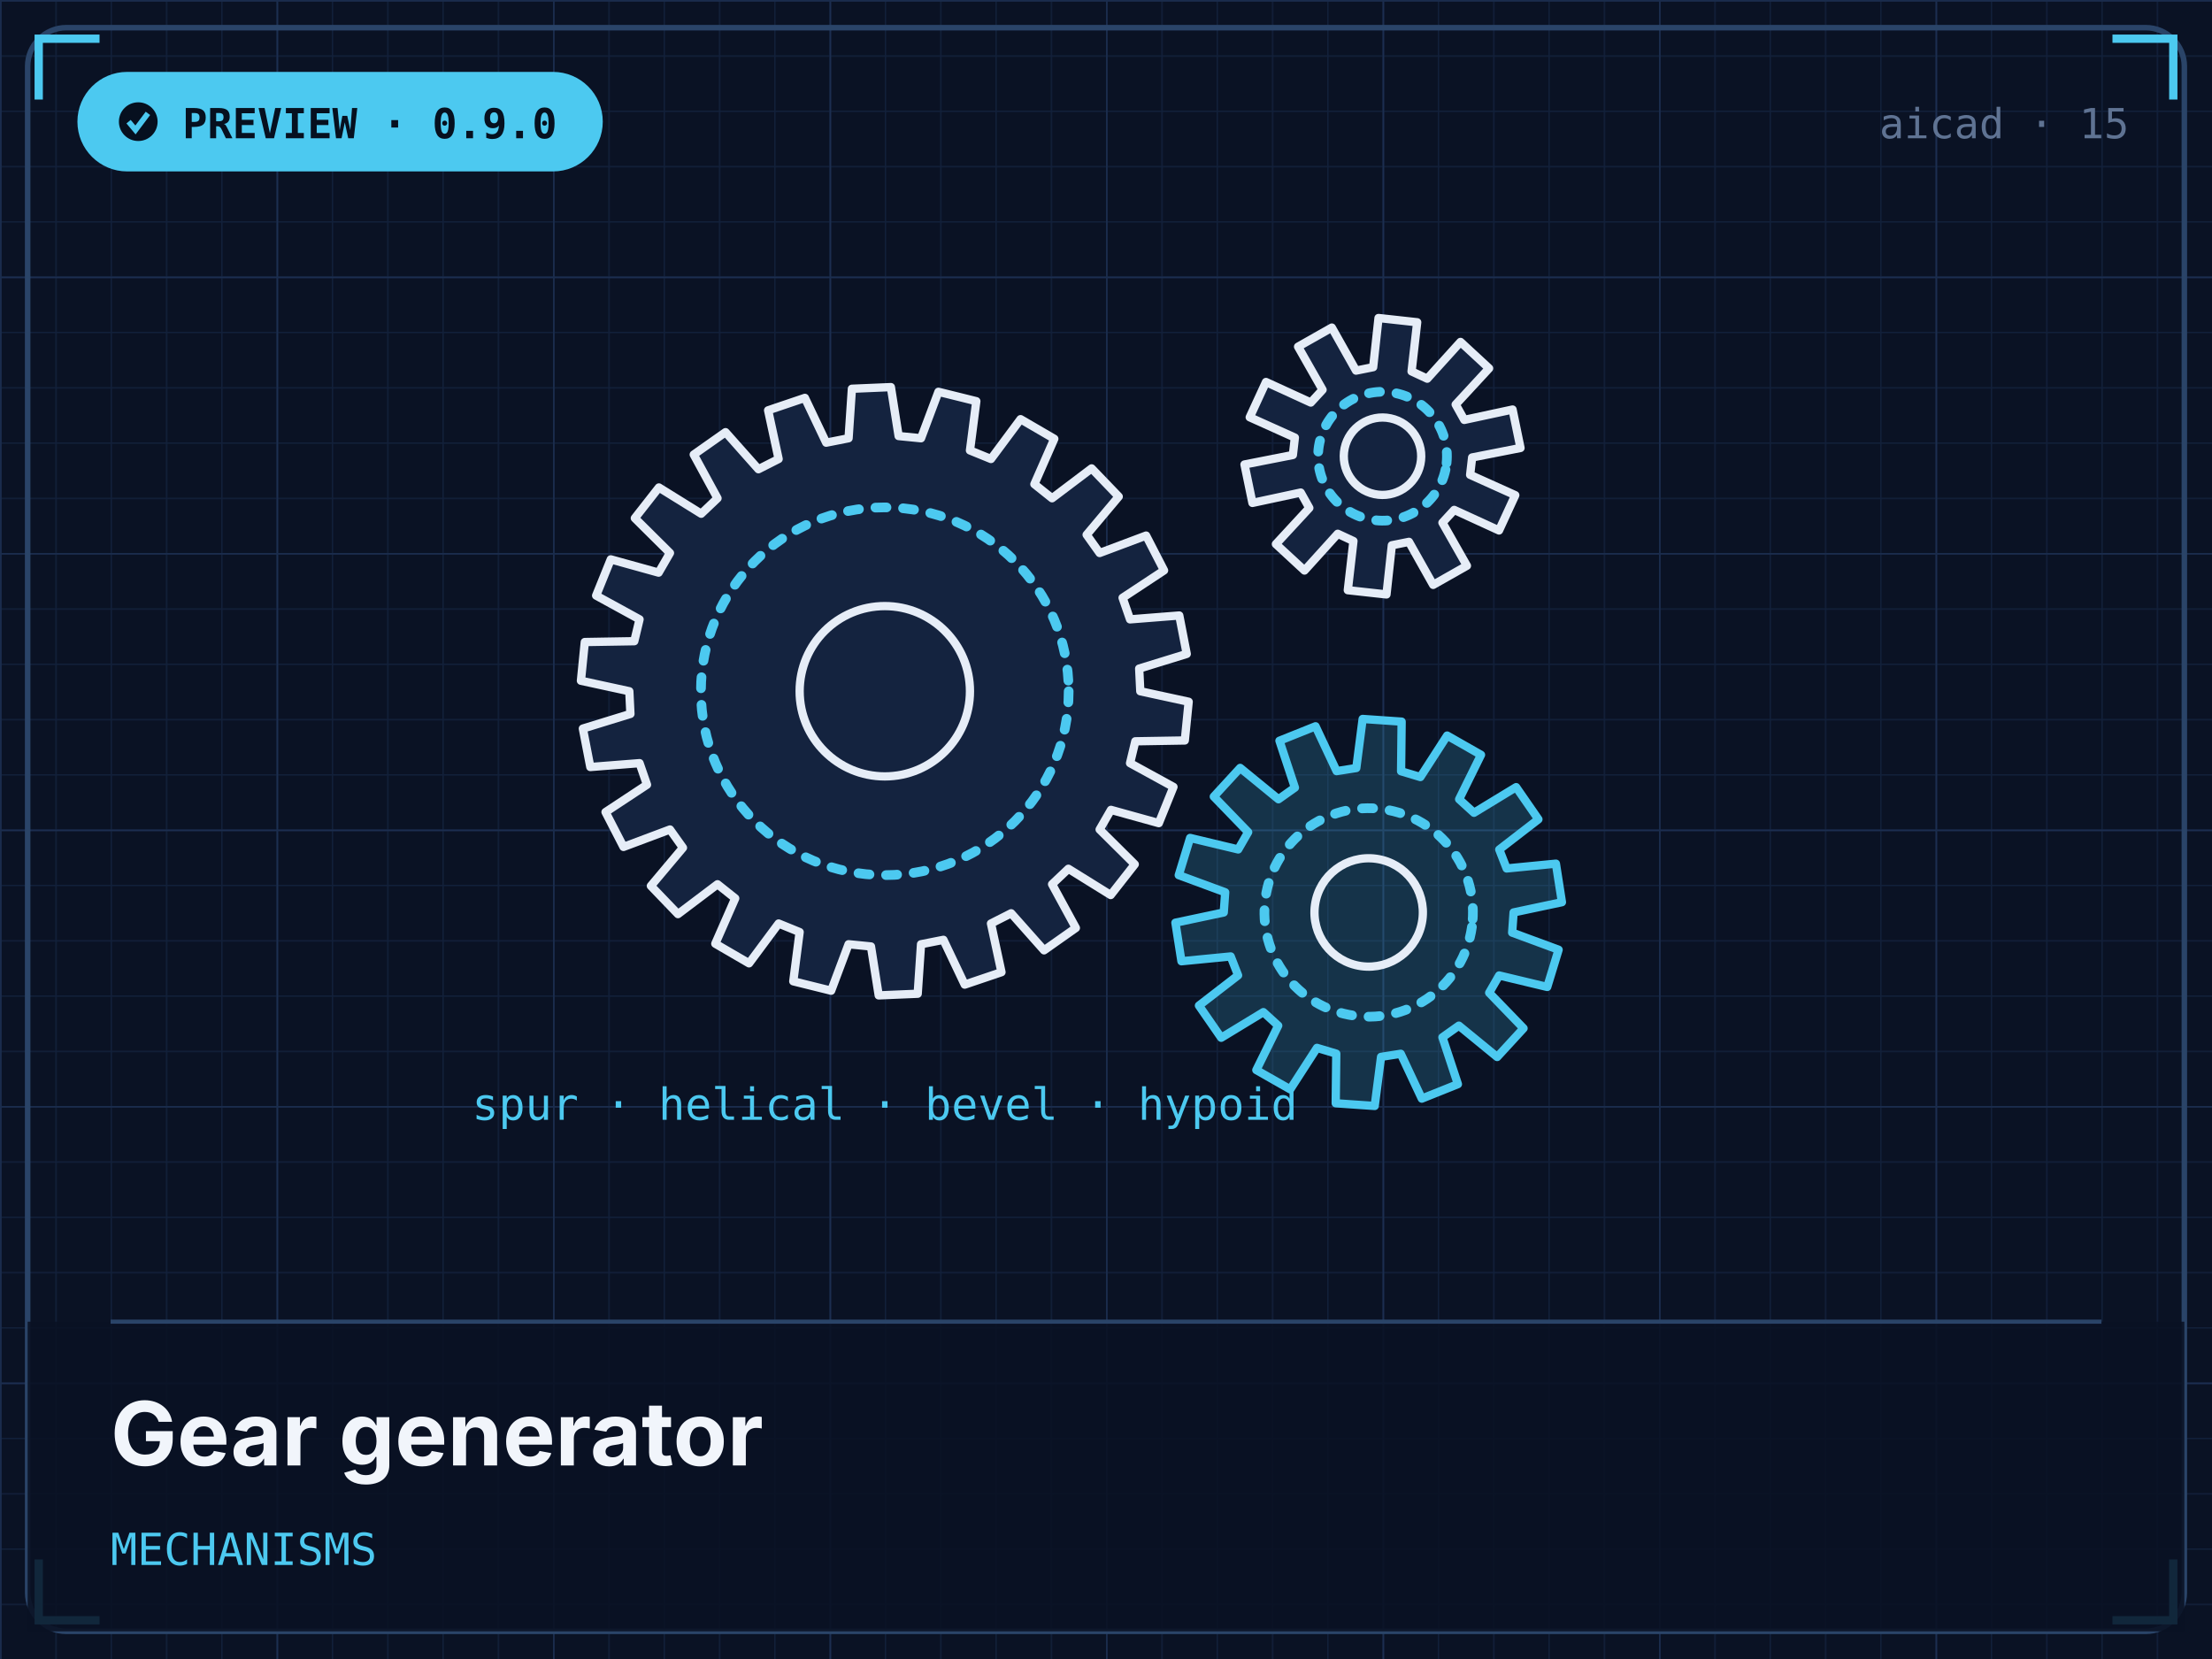
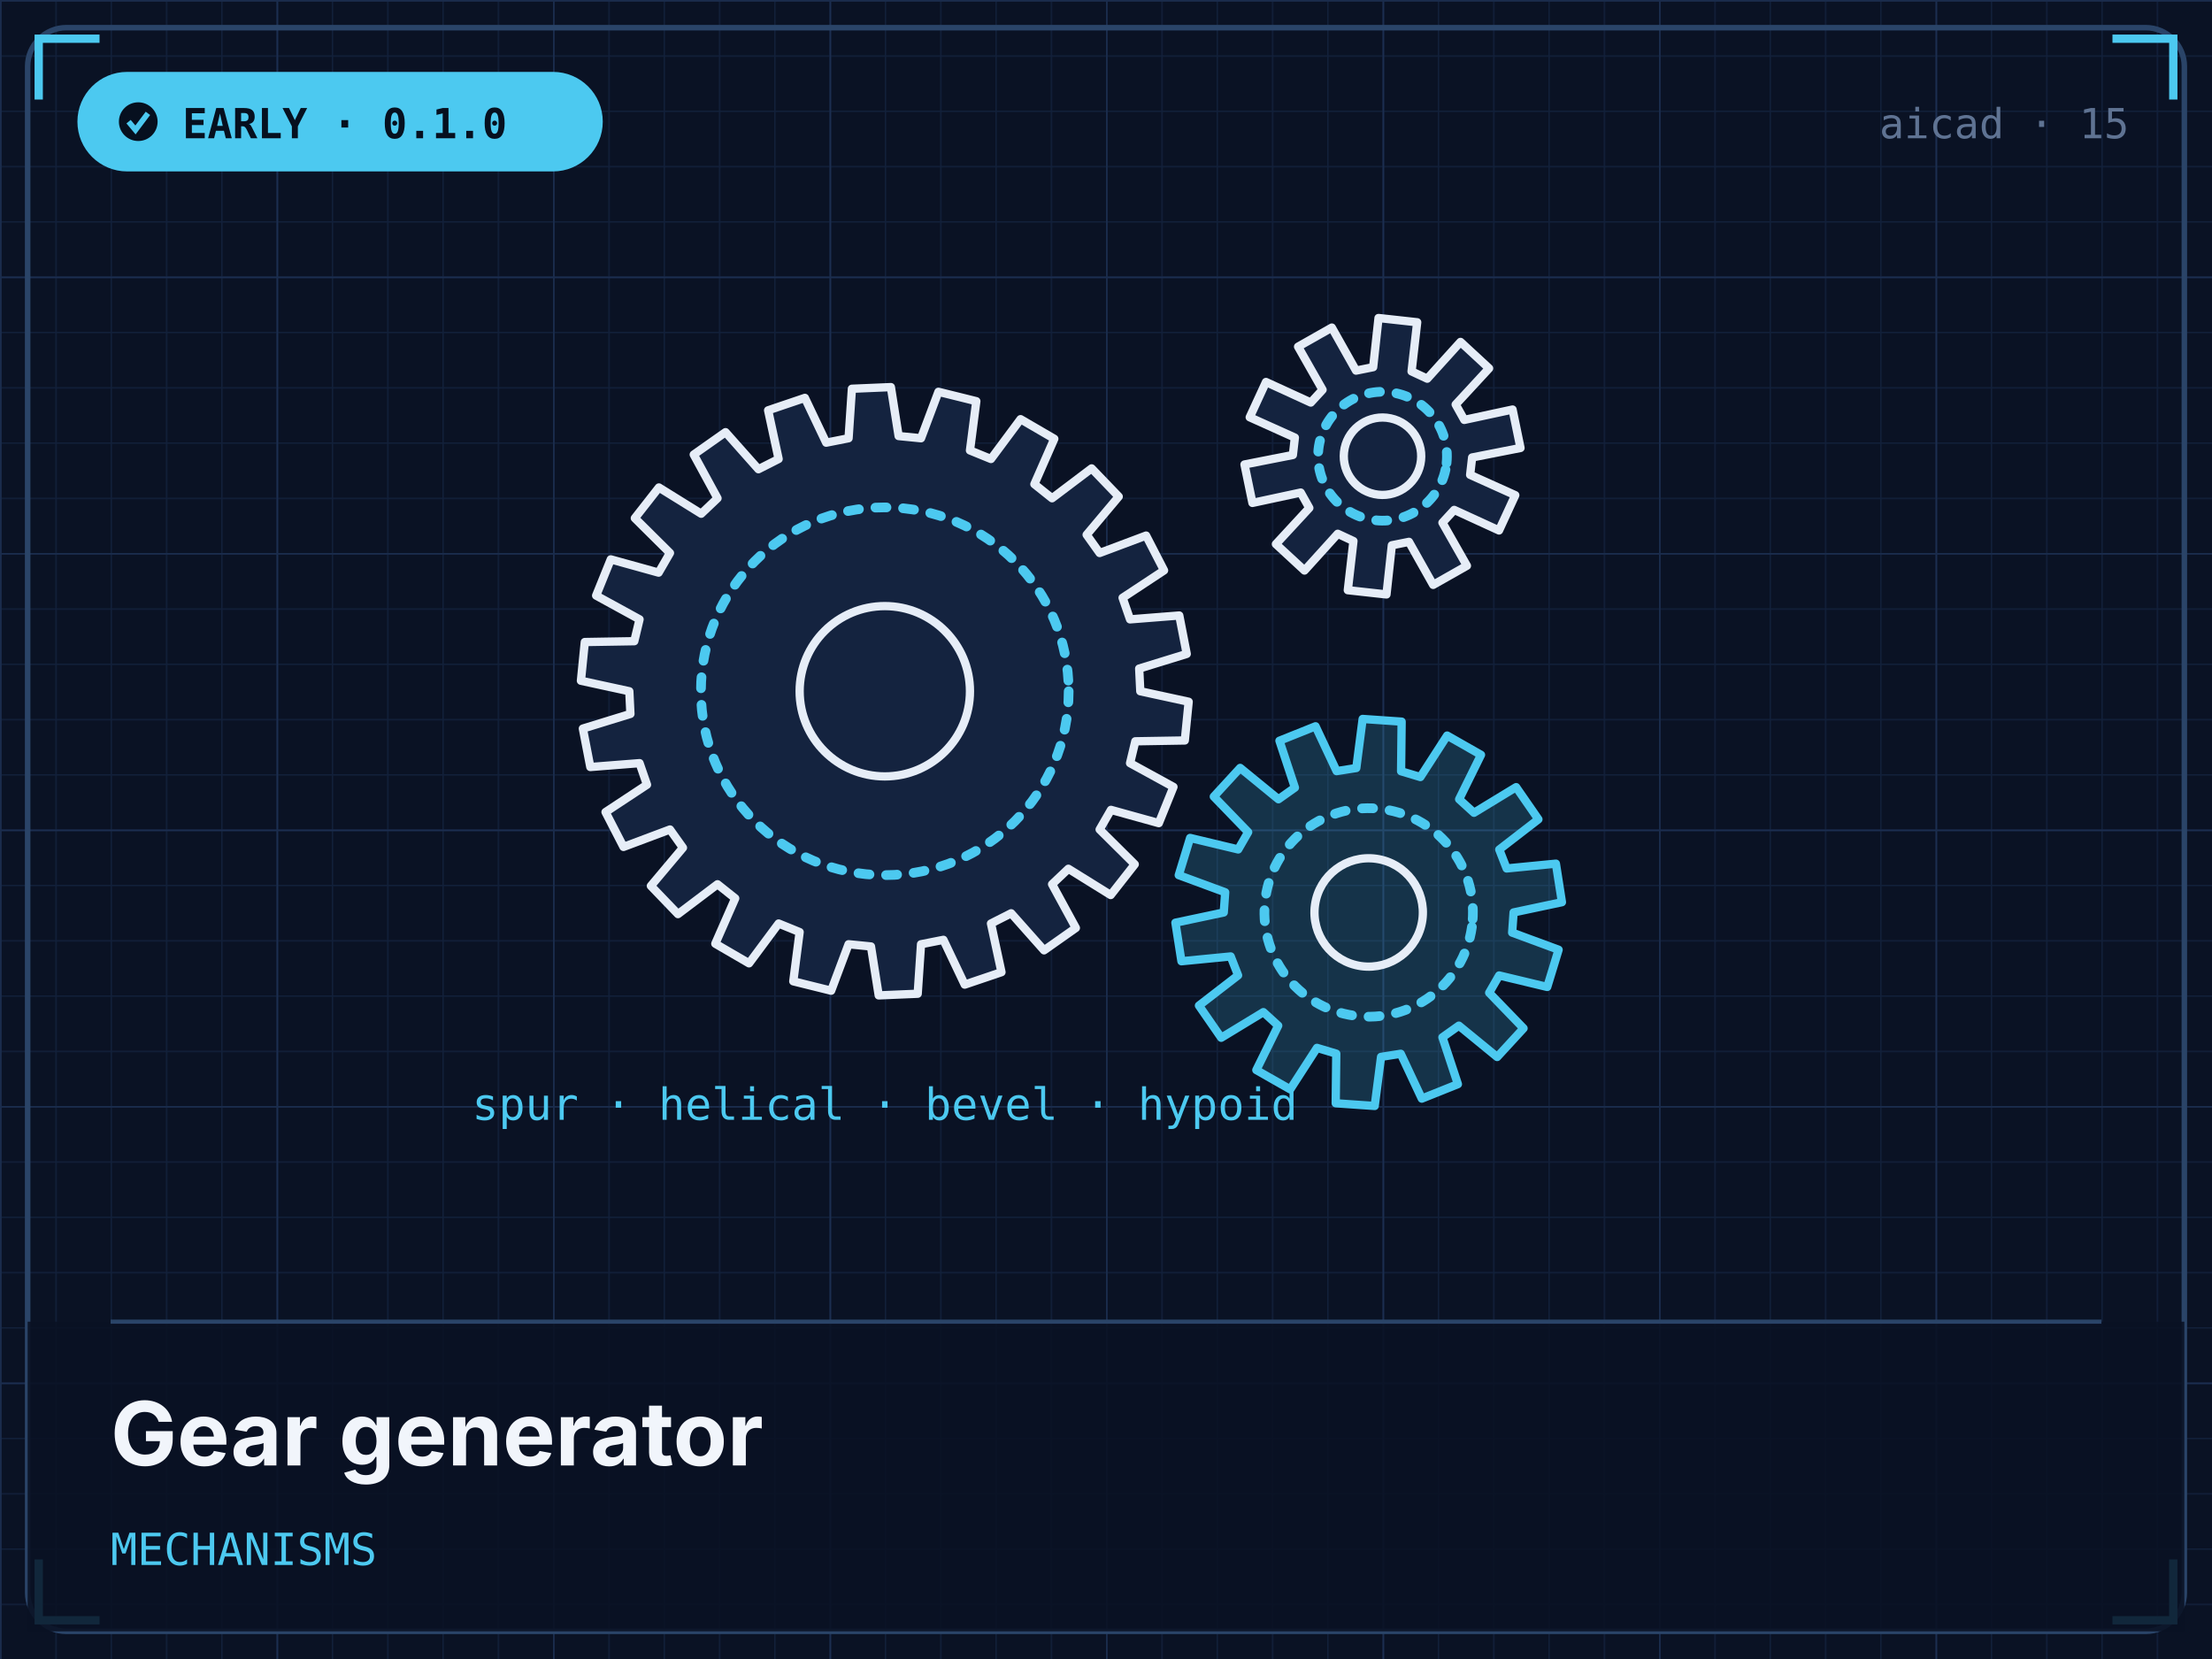
<svg xmlns="http://www.w3.org/2000/svg" width="800" height="600" viewBox="0 0 800 600" role="img" aria-label="Gear generator">
  <style>
.ln{fill:none;stroke:#e6edf7;stroke-width:3;stroke-linejoin:round;stroke-linecap:round}
.lf{fill:#14233f;stroke:#e6edf7;stroke-width:3;stroke-linejoin:round}
.lfi{fill:none;stroke:#14233f}
.lf2{fill:#0f1b33;stroke:#9fb3cf;stroke-width:2.5;stroke-linejoin:round}
.lf3{fill:#4cc9f0;fill-opacity:.35;stroke:#4cc9f0;stroke-width:3}
.fa{fill:#4cc9f0;fill-opacity:.18;stroke:#4cc9f0;stroke-width:3;stroke-linejoin:round}
.ac{fill:none;stroke:#4cc9f0;stroke-width:3.5;stroke-linecap:round;stroke-linejoin:round}
.ac-head{fill:#4cc9f0}
.af{fill:#4cc9f0}
.dm{stroke:#3a4d6b;stroke-width:2;fill:none}
.tl{fill:#e6edf7;font-family:'Inter','DejaVu Sans','Segoe UI',Arial,sans-serif;font-size:20px;font-weight:700}
.tm{fill:#4cc9f0;font-family:'JetBrains Mono','DejaVu Sans Mono',Consolas,monospace;font-size:16px}
.ts{fill:#9fb3cf;font-family:'Inter','DejaVu Sans','Segoe UI',Arial,sans-serif;font-size:14px}
.st-wip .lf,.st-wip .ln{stroke:#cbd5e1}
.st-next .lf{stroke:#4cc9f0;fill:#0f2440}
.st-next .ln{stroke:#4cc9f0}
.st-future .lf,.st-future .ln{stroke:#8aa0c0;stroke-dasharray:9 6}
.st-future .lf{fill:#101b31}
.st-future .lfi{stroke:#101b31;stroke-dasharray:none}
.st-next .lfi{stroke:#0f2440}
.st-future .lf2{stroke:#5f7393;stroke-dasharray:6 5}
.st-future .ac{stroke-opacity:.8}
.st-future .fa{fill-opacity:.09}
.mini text{display:none}
</style>
  <defs>
    <pattern id="ggears" width="20" height="20" patternUnits="userSpaceOnUse">
      <path d="M20 0H0V20" fill="none" stroke="#12203a" stroke-width="1" />
    </pattern>
    <pattern id="Ggears" width="100" height="100" patternUnits="userSpaceOnUse">
      <path d="M100 0H0V100" fill="none" stroke="#1a2c4c" stroke-width="1.2" />
    </pattern>
  </defs>
  <rect width="800" height="600" fill="#0a1224" />
  <rect width="800" height="600" fill="url(#ggears)" />
  <rect width="800" height="600" fill="url(#Ggears)" />
  <rect x="10" y="10" width="780" height="580" rx="14" fill="none" stroke="#2a4468" stroke-width="2" />
  <path d="M14,36 V14 H36" fill="none" stroke="#4cc9f0" stroke-width="3" />
  <path d="M786,36 V14 H764" fill="none" stroke="#4cc9f0" stroke-width="3" />
  <path d="M14,564 V586 H36" fill="none" stroke="#4cc9f0" stroke-width="3" />
  <path d="M786,564 V586 H764" fill="none" stroke="#4cc9f0" stroke-width="3" />
  <rect x="28" y="26" width="190.0" height="36" rx="18" fill="#4cc9f0" />
  <circle cx="50" cy="44" r="7" fill="#06101f" />
  <path d="M46.5,44 l2.5,3 l4.5,-6" stroke="#4cc9f0" stroke-width="2" fill="none" />
-   <text x="66" y="50" fill="#06101f" font-family="'JetBrains Mono','DejaVu Sans Mono',Consolas,monospace" font-size="15" font-weight="700">PREVIEW · 0.9.0</text>
+   <text x="66" y="50" fill="#06101f" font-family="'JetBrains Mono','DejaVu Sans Mono',Consolas,monospace" font-size="15" font-weight="700">EARLY · 0.1.0</text>
  <text x="770" y="50" text-anchor="end" fill="#5f7393" font-family="'JetBrains Mono','DejaVu Sans Mono',Consolas,monospace" font-size="15">aicad · 15</text>
  <g class="st-done">
    <g transform="rotate(0 320 250)">
      <path class="lf" d="M412.4,250.0 L429.9,253.8 L428.5,267.8 L410.6,268.1 L408.7,276.0 L424.4,284.6 L419.1,297.7 L401.8,292.9 L397.7,300.0 L410.4,312.6 L401.7,323.7 L386.4,314.2 L380.5,319.8 L389.1,335.6 L377.6,343.7 L365.7,330.3 L358.4,334.0 L362.2,351.6 L348.9,356.1 L341.2,339.9 L333.1,341.5 L331.9,359.4 L317.8,360.0 L315.0,342.3 L306.9,341.5 L300.6,358.3 L286.9,354.9 L289.2,337.1 L281.6,334.0 L270.9,348.4 L258.7,341.3 L265.9,324.9 L259.5,319.8 L245.2,330.6 L235.4,320.4 L247.0,306.6 L242.3,300.0 L225.5,306.3 L219.0,293.7 L234.0,283.8 L231.3,276.0 L213.5,277.4 L210.8,263.5 L228.0,258.2 L227.6,250.0 L210.1,246.2 L211.5,232.2 L229.4,231.9 L231.3,224.0 L215.6,215.4 L220.9,202.3 L238.2,207.1 L242.3,200.0 L229.6,187.4 L238.3,176.3 L253.6,185.8 L259.5,180.2 L250.9,164.4 L262.4,156.3 L274.3,169.7 L281.6,166.0 L277.8,148.4 L291.1,143.9 L298.8,160.1 L306.9,158.5 L308.1,140.6 L322.2,140.0 L325.0,157.7 L333.1,158.5 L339.4,141.7 L353.1,145.1 L350.8,162.9 L358.4,166.0 L369.1,151.6 L381.3,158.7 L374.1,175.1 L380.5,180.2 L394.8,169.4 L404.6,179.6 L393.0,193.4 L397.7,200.0 L414.5,193.7 L421.0,206.3 L406.0,216.2 L408.7,224.0 L426.5,222.6 L429.2,236.5 L412.0,241.8 Z" />
      <circle class="ln" cx="320" cy="250" r="30.8" />
      <circle class="ac" cx="320" cy="250" r="66.5" style="stroke-dasharray:4 6" />
    </g>
    <g transform="rotate(8 495 330)">
      <path class="fa" d="M547.4,330.0 L564.9,333.8 L562.7,347.7 L544.9,346.0 L542.2,352.7 L556.3,363.7 L548.3,375.3 L533.0,366.0 L527.7,371.0 L535.6,387.0 L523.4,394.0 L513.6,379.0 L506.7,381.1 L506.9,399.0 L492.8,400.0 L490.5,382.2 L483.3,381.1 L475.8,397.3 L462.7,392.1 L468.3,375.1 L462.3,371.0 L448.5,382.3 L438.9,371.9 L451.4,359.1 L447.8,352.7 L430.4,356.9 L426.3,343.4 L443.1,337.3 L442.6,330.0 L425.1,326.2 L427.3,312.3 L445.1,314.0 L447.8,307.3 L433.7,296.3 L441.7,284.7 L457.0,294.0 L462.3,289.0 L454.4,273.0 L466.6,266.0 L476.4,281.0 L483.3,278.9 L483.1,261.0 L497.2,260.0 L499.5,277.8 L506.7,278.9 L514.2,262.7 L527.3,267.9 L521.7,284.9 L527.7,289.0 L541.5,277.7 L551.1,288.1 L538.6,300.9 L542.2,307.3 L559.6,303.1 L563.7,316.6 L546.9,322.7 Z" />
      <circle class="ln" cx="495" cy="330" r="19.6" />
      <circle class="ac" cx="495" cy="330" r="37.7" style="stroke-dasharray:4 6" />
    </g>
    <g transform="rotate(12 500 165)">
      <path class="lf" d="M532.4,165.0 L549.9,168.8 L546.8,182.5 L529.4,178.6 L526.2,184.0 L538.1,197.4 L527.6,206.7 L515.8,193.3 L510.0,195.8 L511.8,213.6 L497.8,215.0 L496.1,197.2 L490.0,195.8 L481.0,211.3 L468.9,204.1 L478.0,188.8 L473.8,184.0 L457.5,191.3 L451.8,178.3 L468.2,171.3 L467.6,165.0 L450.1,161.2 L453.2,147.5 L470.6,151.4 L473.8,146.0 L461.9,132.6 L472.4,123.3 L484.2,136.7 L490.0,134.2 L488.2,116.4 L502.2,115.0 L503.9,132.8 L510.0,134.2 L519.0,118.7 L531.1,125.9 L522.0,141.2 L526.2,146.0 L542.5,138.7 L548.2,151.7 L531.8,158.7 Z" />
      <circle class="ln" cx="500" cy="165" r="14.0" />
      <circle class="ac" cx="500" cy="165" r="23.3" style="stroke-dasharray:4 6" />
    </g>
    <text class="tm" x="320" y="405" text-anchor="middle">spur · helical · bevel · hypoid</text>
  </g>
  <rect x="10" y="478" width="780" height="112" fill="#0a1224" fill-opacity=".88" />
  <line x1="40" y1="478" x2="760" y2="478" stroke="#2a4468" stroke-width="1.5" />
  <text x="40" y="530" fill="#f1f5fb" font-family="'Inter','DejaVu Sans','Segoe UI',Arial,sans-serif" font-size="32" font-weight="700">Gear generator</text>
  <text x="40" y="566" fill="#4cc9f0" font-family="'JetBrains Mono','DejaVu Sans Mono',Consolas,monospace" font-size="16">MECHANISMS</text>
</svg>
